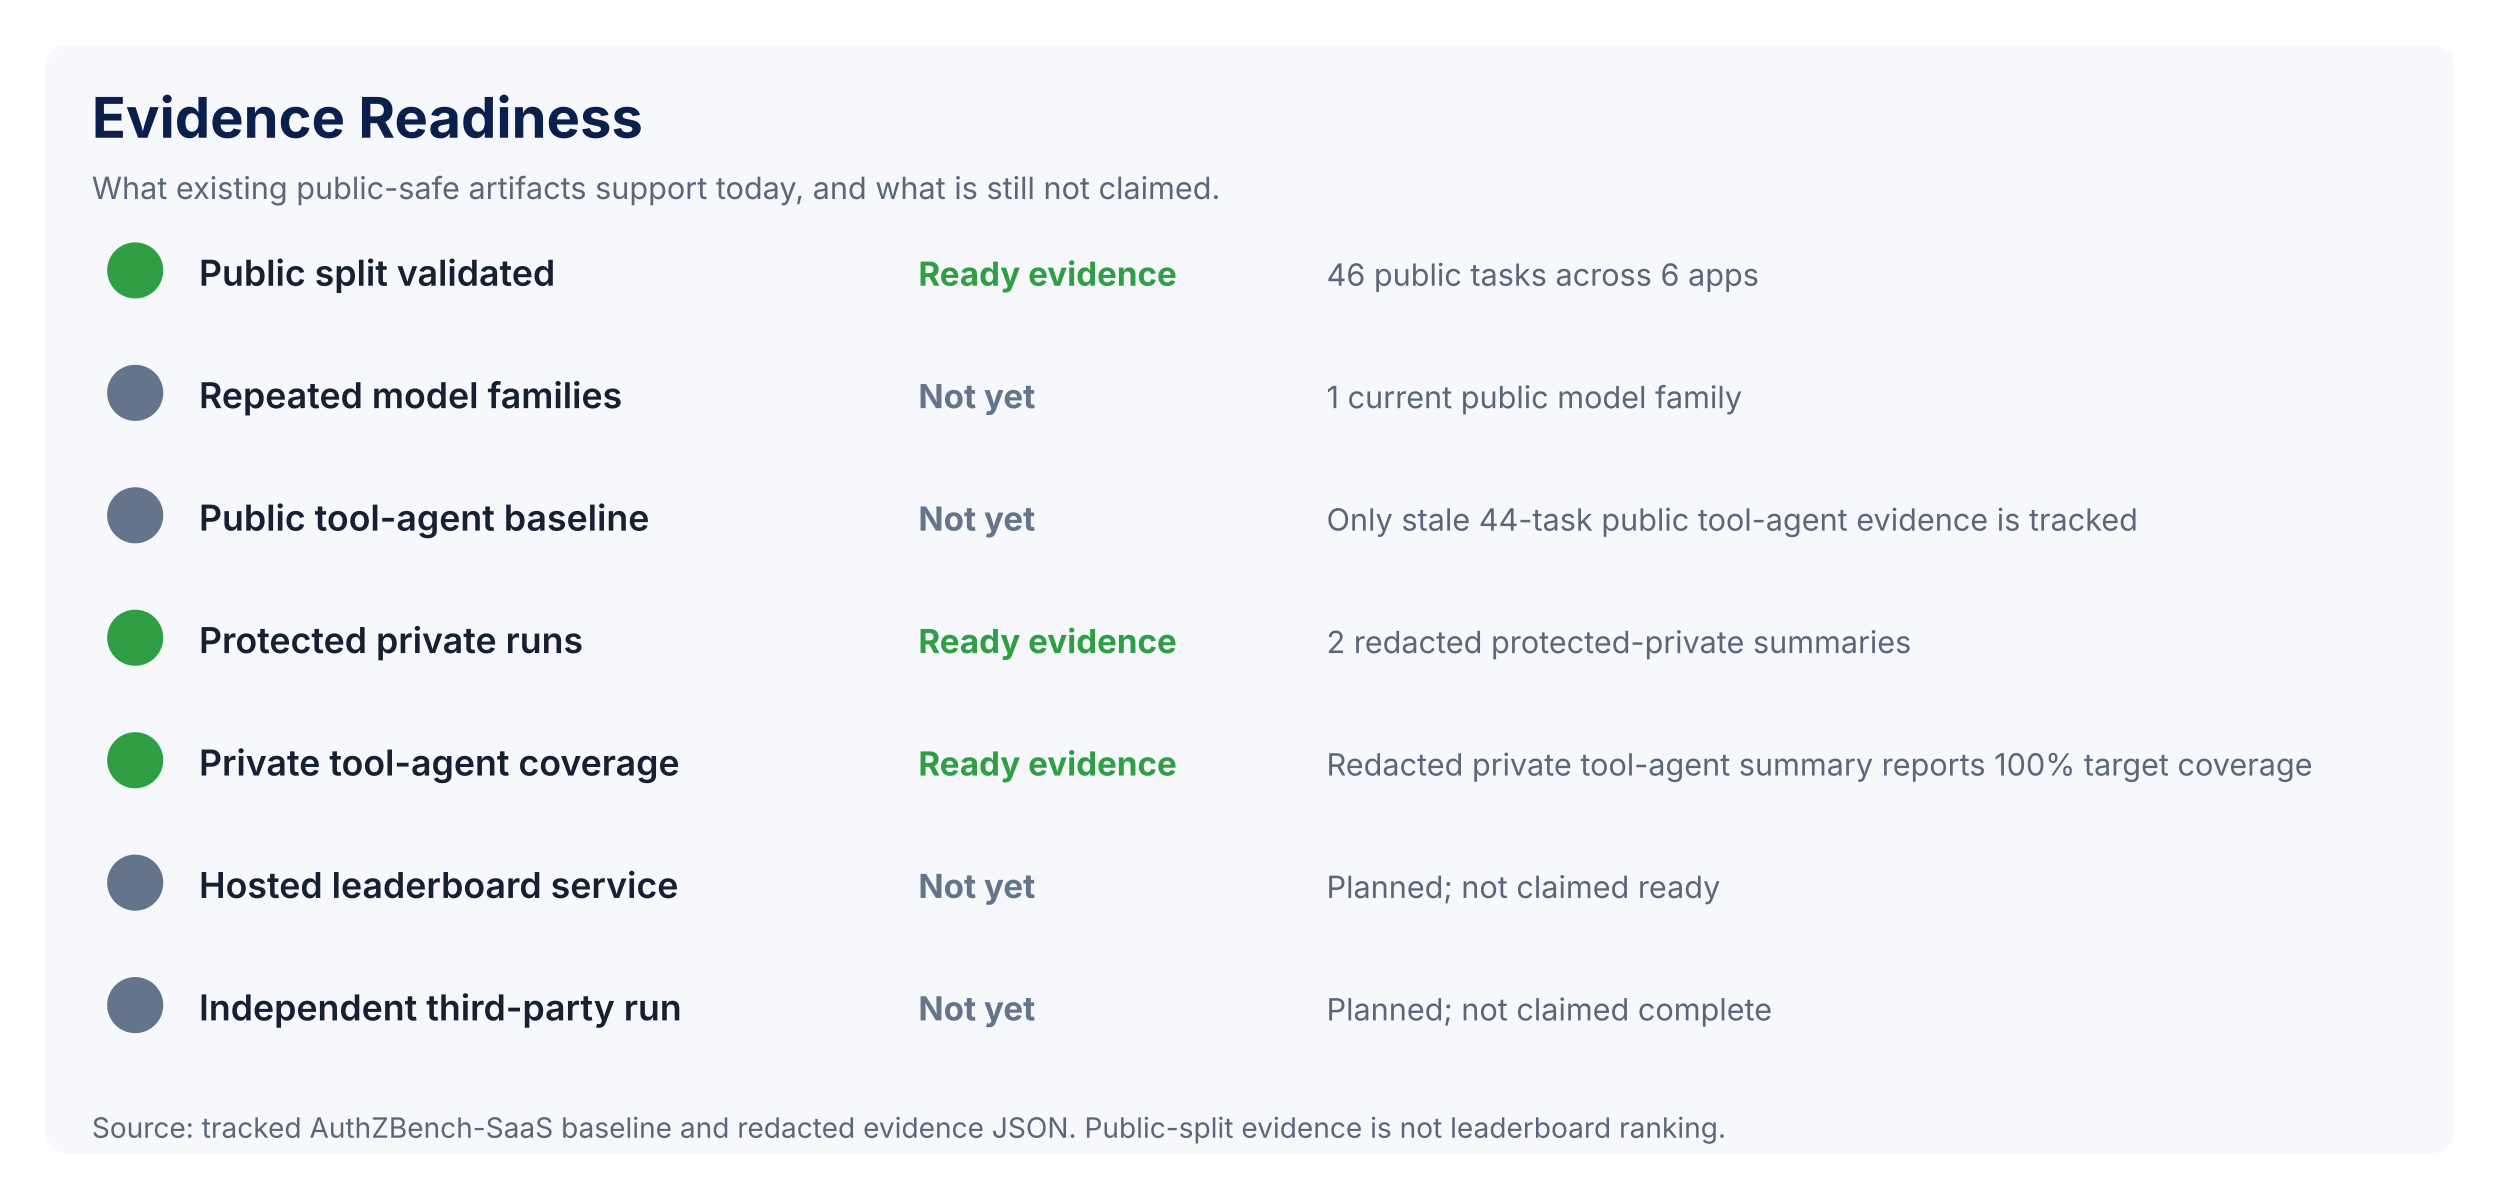
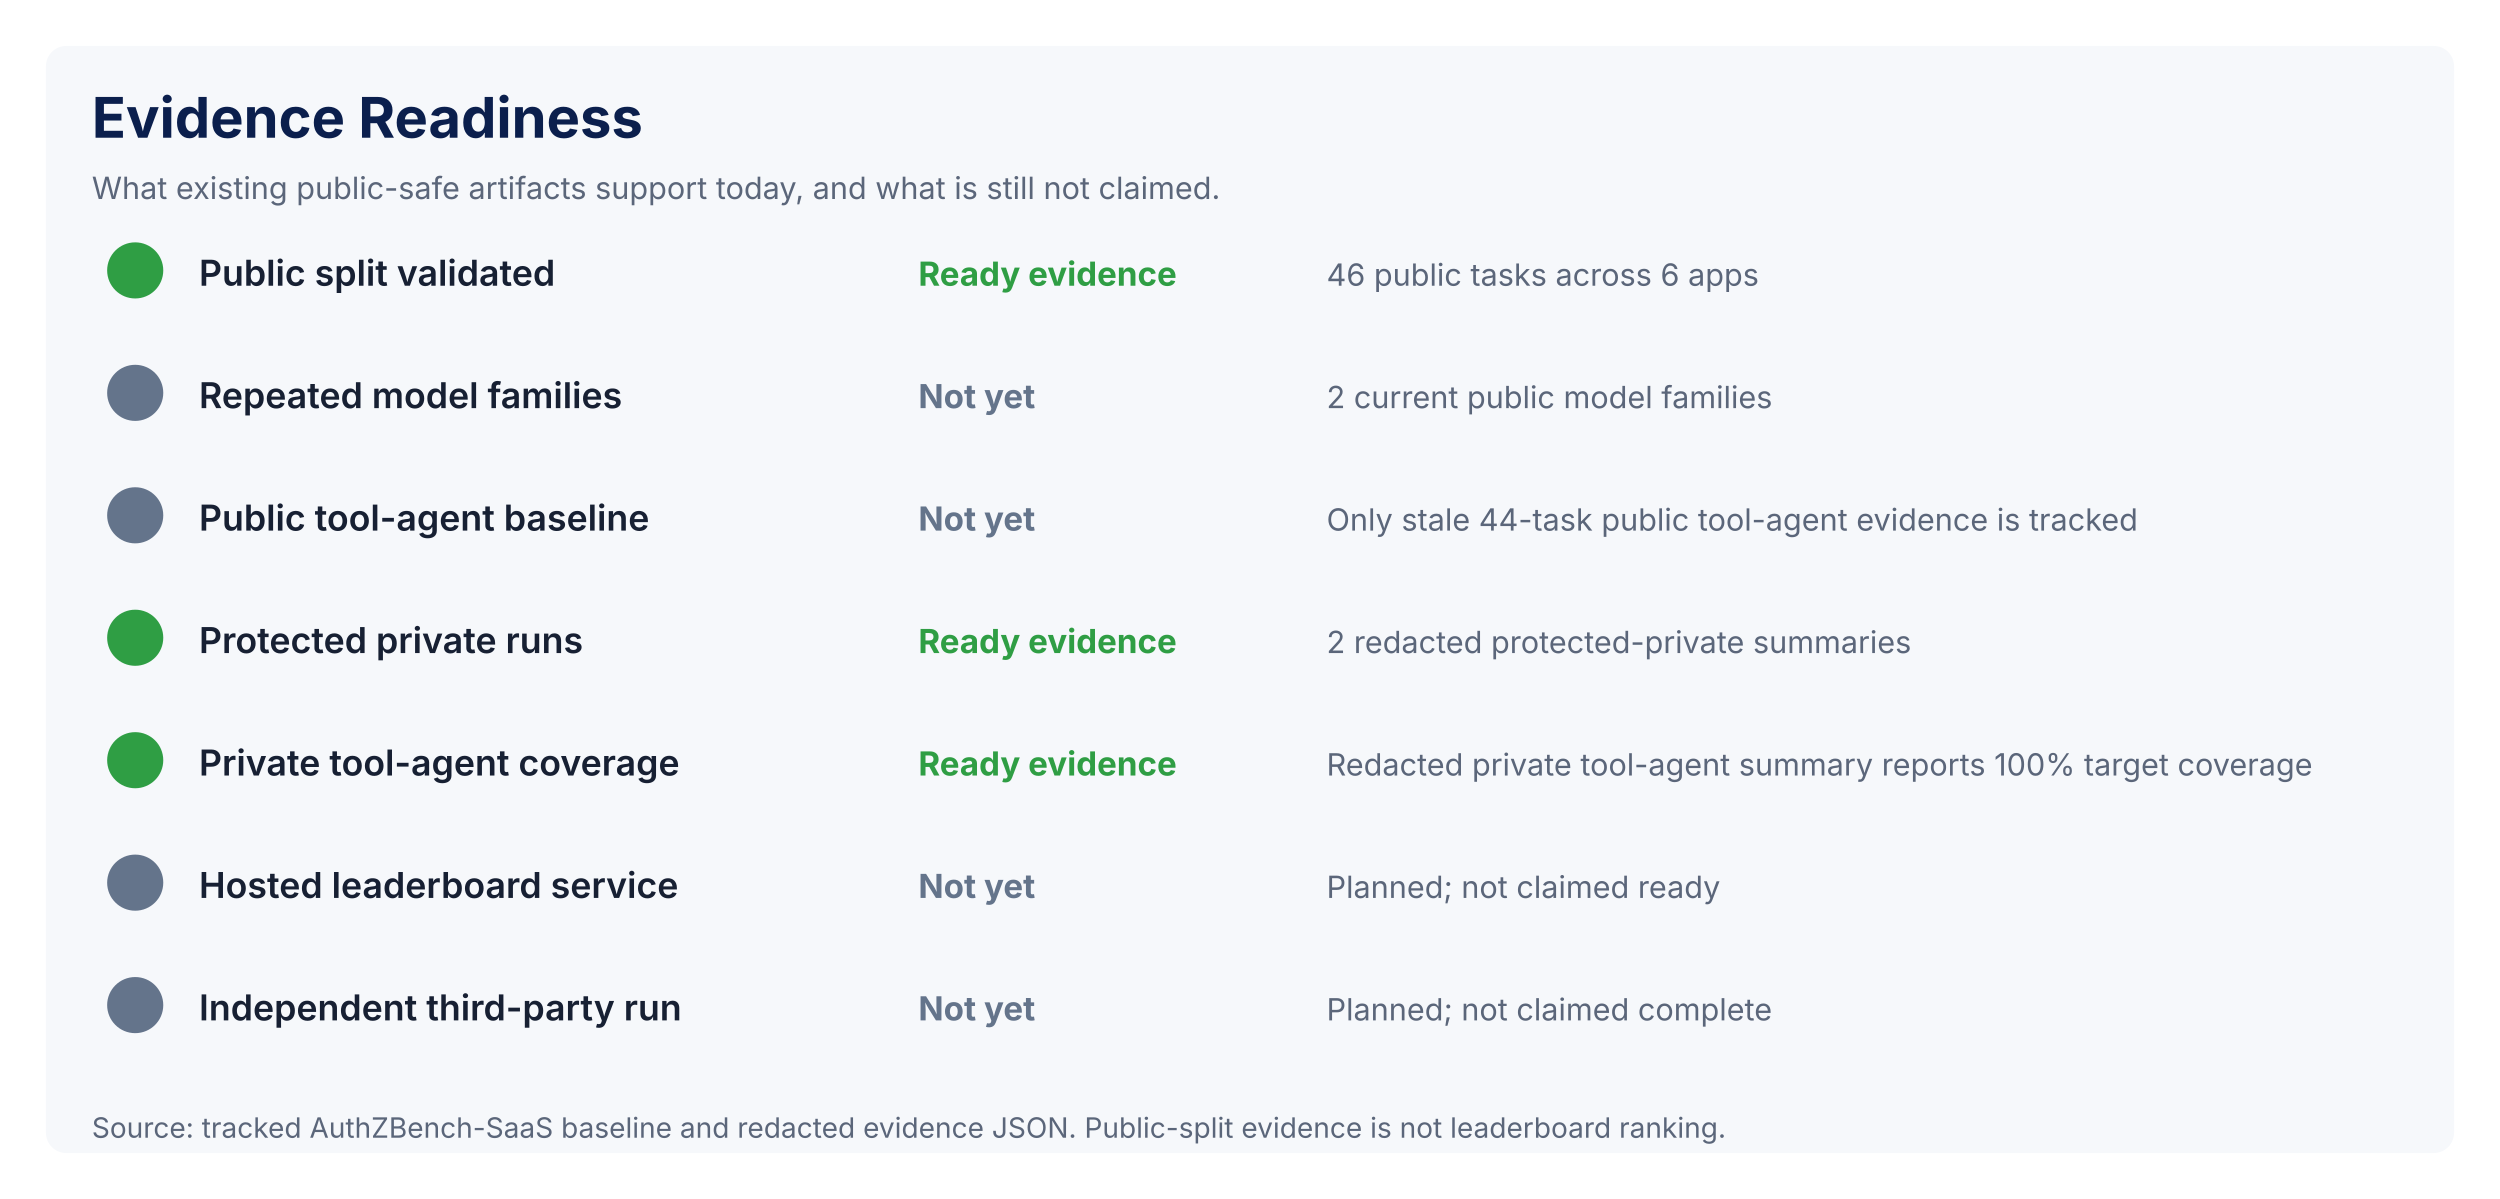
<svg xmlns="http://www.w3.org/2000/svg" width="980" height="470" viewBox="0 0 980 470" role="img" aria-labelledby="title desc">
  <rect x="0.0" y="0.0" width="980.0" height="470.0" rx="0" fill="#ffffff" />
  <rect x="18.0" y="18.0" width="944.0" height="434.0" rx="8" fill="#f6f8fb" />
  <text x="36.0" y="54.0" fill="#0b1f4d" font-family="Inter, Arial, sans-serif" font-size="22" font-weight="700">Evidence Readiness</text>
  <text x="36.0" y="78.0" fill="#5b667a" font-family="Inter, Arial, sans-serif" font-size="12" font-weight="400">What existing public-safe artifacts support today, and what is still not claimed.</text>
  <rect x="42.0" y="95.0" width="22.0" height="22.0" rx="11" fill="#2f9e44" />
  <text x="78.0" y="112.0" fill="#172033" font-family="Inter, Arial, sans-serif" font-size="14" font-weight="600">Public split validated</text>
  <text x="360.0" y="112.0" fill="#2f9e44" font-family="Inter, Arial, sans-serif" font-size="13" font-weight="700">Ready evidence</text>
  <text x="520.0" y="112.0" fill="#5b667a" font-family="Inter, Arial, sans-serif" font-size="12" font-weight="400">46 public tasks across 6 apps</text>
  <rect x="42.0" y="143.0" width="22.0" height="22.0" rx="11" fill="#64748b" />
  <text x="78.0" y="160.0" fill="#172033" font-family="Inter, Arial, sans-serif" font-size="14" font-weight="600">Repeated model families</text>
  <text x="360.0" y="160.0" fill="#64748b" font-family="Inter, Arial, sans-serif" font-size="13" font-weight="700">Not yet</text>
-   <text x="520.0" y="160.0" fill="#5b667a" font-family="Inter, Arial, sans-serif" font-size="12" font-weight="400">1 current public model family</text>
+   <text x="520.0" y="160.0" fill="#5b667a" font-family="Inter, Arial, sans-serif" font-size="12" font-weight="400">2 current public model families</text>
  <rect x="42.0" y="191.0" width="22.0" height="22.0" rx="11" fill="#64748b" />
  <text x="78.0" y="208.0" fill="#172033" font-family="Inter, Arial, sans-serif" font-size="14" font-weight="600">Public tool-agent baseline</text>
  <text x="360.0" y="208.0" fill="#64748b" font-family="Inter, Arial, sans-serif" font-size="13" font-weight="700">Not yet</text>
  <text x="520.0" y="208.0" fill="#5b667a" font-family="Inter, Arial, sans-serif" font-size="12" font-weight="400">Only stale 44-task public tool-agent evidence is tracked</text>
  <rect x="42.0" y="239.0" width="22.0" height="22.0" rx="11" fill="#2f9e44" />
  <text x="78.0" y="256.0" fill="#172033" font-family="Inter, Arial, sans-serif" font-size="14" font-weight="600">Protected private runs</text>
  <text x="360.0" y="256.0" fill="#2f9e44" font-family="Inter, Arial, sans-serif" font-size="13" font-weight="700">Ready evidence</text>
  <text x="520.0" y="256.0" fill="#5b667a" font-family="Inter, Arial, sans-serif" font-size="12" font-weight="400">2 redacted protected-private summaries</text>
  <rect x="42.0" y="287.0" width="22.0" height="22.0" rx="11" fill="#2f9e44" />
  <text x="78.0" y="304.0" fill="#172033" font-family="Inter, Arial, sans-serif" font-size="14" font-weight="600">Private tool-agent coverage</text>
  <text x="360.0" y="304.0" fill="#2f9e44" font-family="Inter, Arial, sans-serif" font-size="13" font-weight="700">Ready evidence</text>
  <text x="520.0" y="304.0" fill="#5b667a" font-family="Inter, Arial, sans-serif" font-size="12" font-weight="400">Redacted private tool-agent summary reports 100% target coverage</text>
  <rect x="42.0" y="335.0" width="22.0" height="22.0" rx="11" fill="#64748b" />
  <text x="78.0" y="352.0" fill="#172033" font-family="Inter, Arial, sans-serif" font-size="14" font-weight="600">Hosted leaderboard service</text>
  <text x="360.0" y="352.0" fill="#64748b" font-family="Inter, Arial, sans-serif" font-size="13" font-weight="700">Not yet</text>
  <text x="520.0" y="352.0" fill="#5b667a" font-family="Inter, Arial, sans-serif" font-size="12" font-weight="400">Planned; not claimed ready</text>
  <rect x="42.0" y="383.0" width="22.0" height="22.0" rx="11" fill="#64748b" />
  <text x="78.0" y="400.0" fill="#172033" font-family="Inter, Arial, sans-serif" font-size="14" font-weight="600">Independent third-party run</text>
  <text x="360.0" y="400.0" fill="#64748b" font-family="Inter, Arial, sans-serif" font-size="13" font-weight="700">Not yet</text>
  <text x="520.0" y="400.0" fill="#5b667a" font-family="Inter, Arial, sans-serif" font-size="12" font-weight="400">Planned; not claimed complete</text>
  <text x="36.0" y="446.0" fill="#5b667a" font-family="Inter, Arial, sans-serif" font-size="11" font-weight="400">Source: tracked AuthZBench-SaaS baseline and redacted evidence JSON. Public-split evidence is not leaderboard ranking.</text>
</svg>
